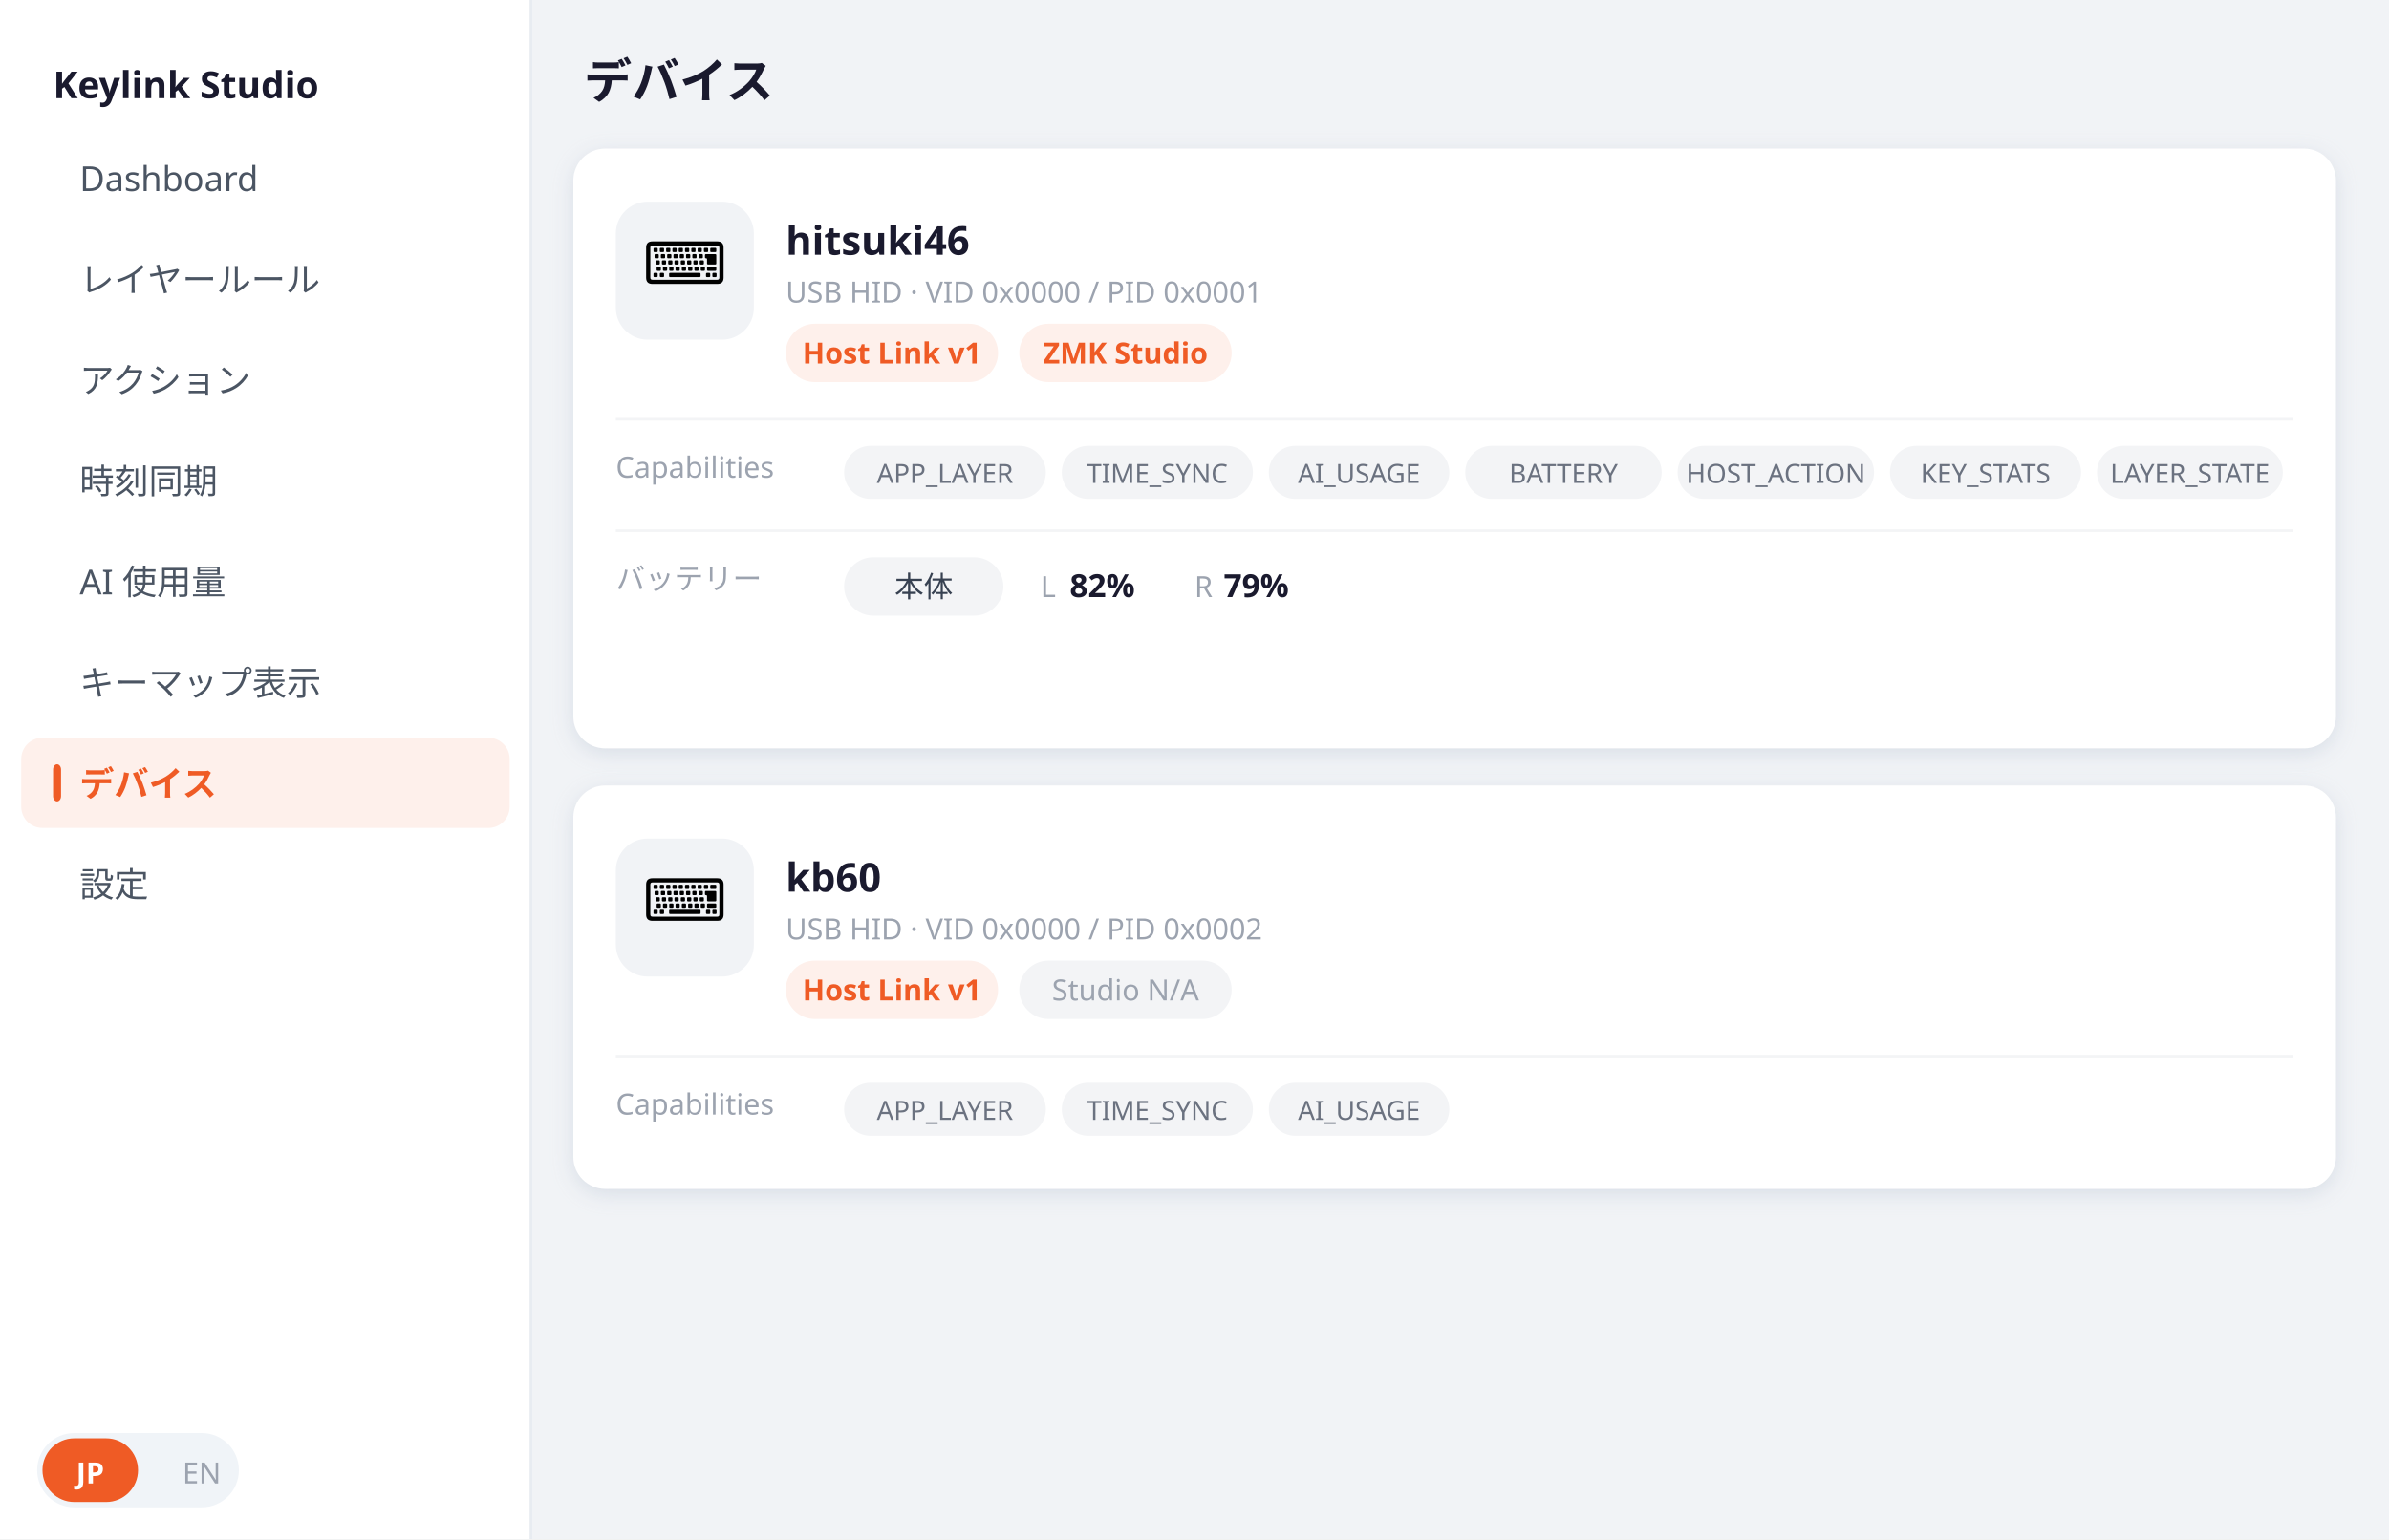
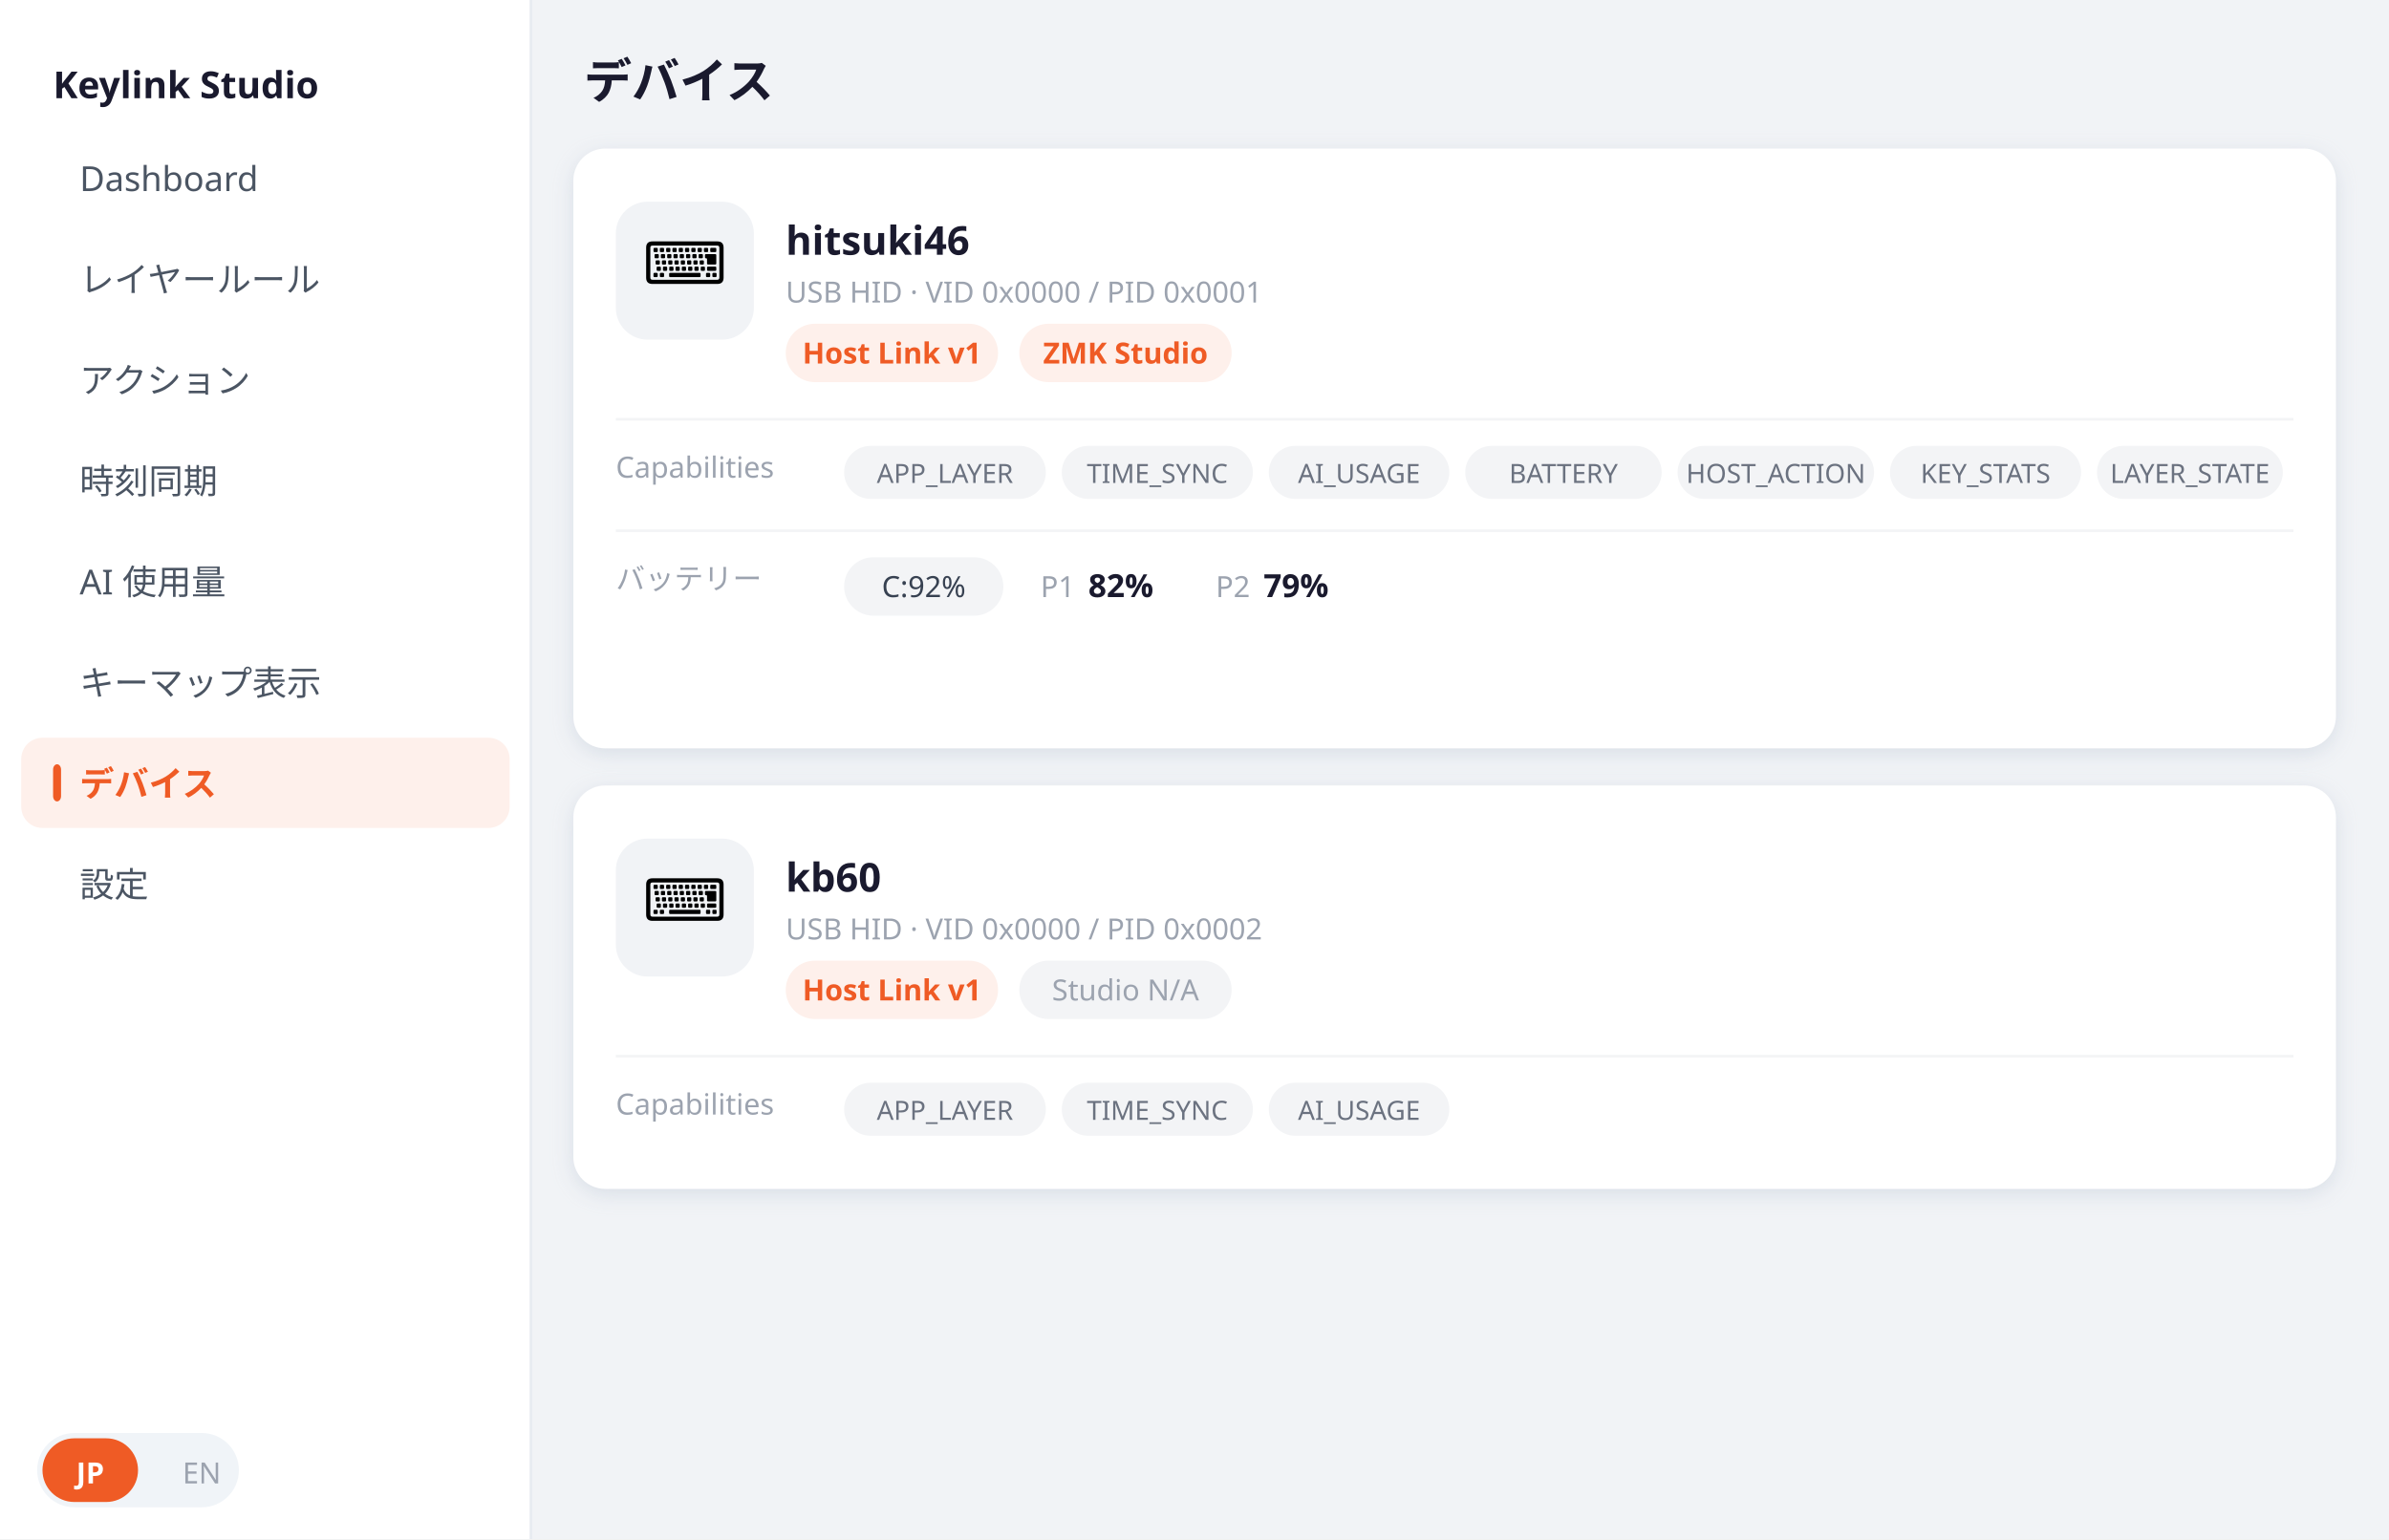
<svg xmlns="http://www.w3.org/2000/svg" width="900" height="580" viewBox="0 0 900 580" font-family="'Hiragino Sans','Meiryo','Segoe UI',sans-serif">
  <defs>
    <filter id="s" x="-6%" y="-8%" width="112%" height="120%">
      <feDropShadow dx="0" dy="2" stdDeviation="4" flood-color="#BCC7D4" flood-opacity="0.45" />
    </filter>
  </defs>
  <rect width="900" height="580" fill="#F1F3F6" />
  <rect width="200" height="580" fill="#FFFFFF" />
  <line x1="200" y1="0" x2="200" y2="580" stroke="#E8ECF1" />
  <text x="20" y="37" font-size="14" font-weight="bold" fill="#1A1A2E">Keylink Studio</text>
  <text x="30" y="72" font-size="13" fill="#4B5563">Dashboard</text>
  <text x="30" y="110" font-size="13" fill="#4B5563">レイヤールール</text>
  <text x="30" y="148" font-size="13" fill="#4B5563">アクション</text>
  <text x="30" y="186" font-size="13" fill="#4B5563">時刻同期</text>
  <text x="30" y="224" font-size="13" fill="#4B5563">AI 使用量</text>
  <text x="30" y="262" font-size="13" fill="#4B5563">キーマップ表示</text>
  <rect x="8" y="278" width="184" height="34" rx="8" fill="#FEF0EB" />
  <rect x="20" y="288" width="3" height="14" rx="2" fill="#EF5B25" />
  <text x="30" y="300" font-size="13" font-weight="bold" fill="#EF5B25">デバイス</text>
  <text x="30" y="338" font-size="13" fill="#4B5563">設定</text>
  <rect x="14" y="540" width="76" height="28" rx="14" fill="#F0F4F8" />
  <rect x="16" y="542" width="36" height="24" rx="12" fill="#EF5B25" />
  <text x="34" y="559" font-size="11" font-weight="bold" fill="white" text-anchor="middle">JP</text>
  <text x="76" y="559" font-size="11" fill="#9CA3AF" text-anchor="middle">EN</text>
  <text x="220" y="37" font-size="18" font-weight="bold" fill="#1A1A2E">デバイス</text>
  <rect x="216" y="56" width="664" height="226" rx="12" fill="#FFFFFF" filter="url(#s)" />
  <rect x="232" y="76" width="52" height="52" rx="12" fill="#F1F3F6" />
  <text x="258" y="107" font-size="22" text-anchor="middle">⌨</text>
  <text x="296" y="96" font-size="15" font-weight="bold" fill="#1A1A2E">hitsuki46</text>
  <text x="296" y="114" font-size="11" fill="#9CA3AF">USB HID · VID 0x0000 / PID 0x0001</text>
  <rect x="296" y="122" width="80" height="22" rx="11" fill="#FEF0EB" />
  <text x="336" y="137" font-size="11" font-weight="bold" fill="#EF5B25" text-anchor="middle">Host Link v1</text>
  <rect x="384" y="122" width="80" height="22" rx="11" fill="#FEF0EB" />
  <text x="424" y="137" font-size="11" font-weight="bold" fill="#EF5B25" text-anchor="middle">ZMK Studio</text>
  <line x1="232" y1="158" x2="864" y2="158" stroke="#F3F4F6" />
  <text x="232" y="180" font-size="11" fill="#9CA3AF">Capabilities</text>
  <rect x="318" y="168" width="76" height="20" rx="10" fill="#F3F4F6" />
  <text x="356" y="182" font-size="10" fill="#6B7280" text-anchor="middle">APP_LAYER</text>
  <rect x="400" y="168" width="72" height="20" rx="10" fill="#F3F4F6" />
  <text x="436" y="182" font-size="10" fill="#6B7280" text-anchor="middle">TIME_SYNC</text>
  <rect x="478" y="168" width="68" height="20" rx="10" fill="#F3F4F6" />
  <text x="512" y="182" font-size="10" fill="#6B7280" text-anchor="middle">AI_USAGE</text>
  <rect x="552" y="168" width="74" height="20" rx="10" fill="#F3F4F6" />
  <text x="589" y="182" font-size="10" fill="#6B7280" text-anchor="middle">BATTERY</text>
  <rect x="632" y="168" width="74" height="20" rx="10" fill="#F3F4F6" />
  <text x="669" y="182" font-size="10" fill="#6B7280" text-anchor="middle">HOST_ACTION</text>
  <rect x="712" y="168" width="72" height="20" rx="10" fill="#F3F4F6" />
  <text x="748" y="182" font-size="10" fill="#6B7280" text-anchor="middle">KEY_STATS</text>
  <rect x="790" y="168" width="70" height="20" rx="10" fill="#F3F4F6" />
  <text x="825" y="182" font-size="10" fill="#6B7280" text-anchor="middle">LAYER_STATE</text>
  <line x1="232" y1="200" x2="864" y2="200" stroke="#F3F4F6" />
  <text x="232" y="222" font-size="11" fill="#9CA3AF">バッテリー</text>
  <rect x="318" y="210" width="60" height="22" rx="11" fill="#F3F4F6" />
-   <text x="348" y="225" font-size="11" fill="#374151" text-anchor="middle">本体</text>
-   <text x="392" y="225" font-size="11" fill="#9CA3AF">L</text>
-   <text x="403" y="225" font-size="12" font-weight="bold" fill="#1A1A2E">82%</text>
-   <text x="450" y="225" font-size="11" fill="#9CA3AF">R</text>
-   <text x="461" y="225" font-size="12" font-weight="bold" fill="#1A1A2E">79%</text>
+   <text x="348" y="225" font-size="11" fill="#374151" text-anchor="middle">C:92%</text>
+   <text x="392" y="225" font-size="11" fill="#9CA3AF">P1</text>
+   <text x="410" y="225" font-size="12" font-weight="bold" fill="#1A1A2E">82%</text>
+   <text x="458" y="225" font-size="11" fill="#9CA3AF">P2</text>
+   <text x="476" y="225" font-size="12" font-weight="bold" fill="#1A1A2E">79%</text>
  <rect x="216" y="296" width="664" height="152" rx="12" fill="#FFFFFF" filter="url(#s)" />
  <rect x="232" y="316" width="52" height="52" rx="12" fill="#F1F3F6" />
  <text x="258" y="347" font-size="22" text-anchor="middle">⌨</text>
  <text x="296" y="336" font-size="15" font-weight="bold" fill="#1A1A2E">kb60</text>
  <text x="296" y="354" font-size="11" fill="#9CA3AF">USB HID · VID 0x0000 / PID 0x0002</text>
  <rect x="296" y="362" width="80" height="22" rx="11" fill="#FEF0EB" />
  <text x="336" y="377" font-size="11" font-weight="bold" fill="#EF5B25" text-anchor="middle">Host Link v1</text>
  <rect x="384" y="362" width="80" height="22" rx="11" fill="#F3F4F6" />
  <text x="424" y="377" font-size="11" fill="#9CA3AF" text-anchor="middle">Studio N/A</text>
  <line x1="232" y1="398" x2="864" y2="398" stroke="#F3F4F6" />
  <text x="232" y="420" font-size="11" fill="#9CA3AF">Capabilities</text>
  <rect x="318" y="408" width="76" height="20" rx="10" fill="#F3F4F6" />
  <text x="356" y="422" font-size="10" fill="#6B7280" text-anchor="middle">APP_LAYER</text>
  <rect x="400" y="408" width="72" height="20" rx="10" fill="#F3F4F6" />
  <text x="436" y="422" font-size="10" fill="#6B7280" text-anchor="middle">TIME_SYNC</text>
  <rect x="478" y="408" width="68" height="20" rx="10" fill="#F3F4F6" />
  <text x="512" y="422" font-size="10" fill="#6B7280" text-anchor="middle">AI_USAGE</text>
</svg>
